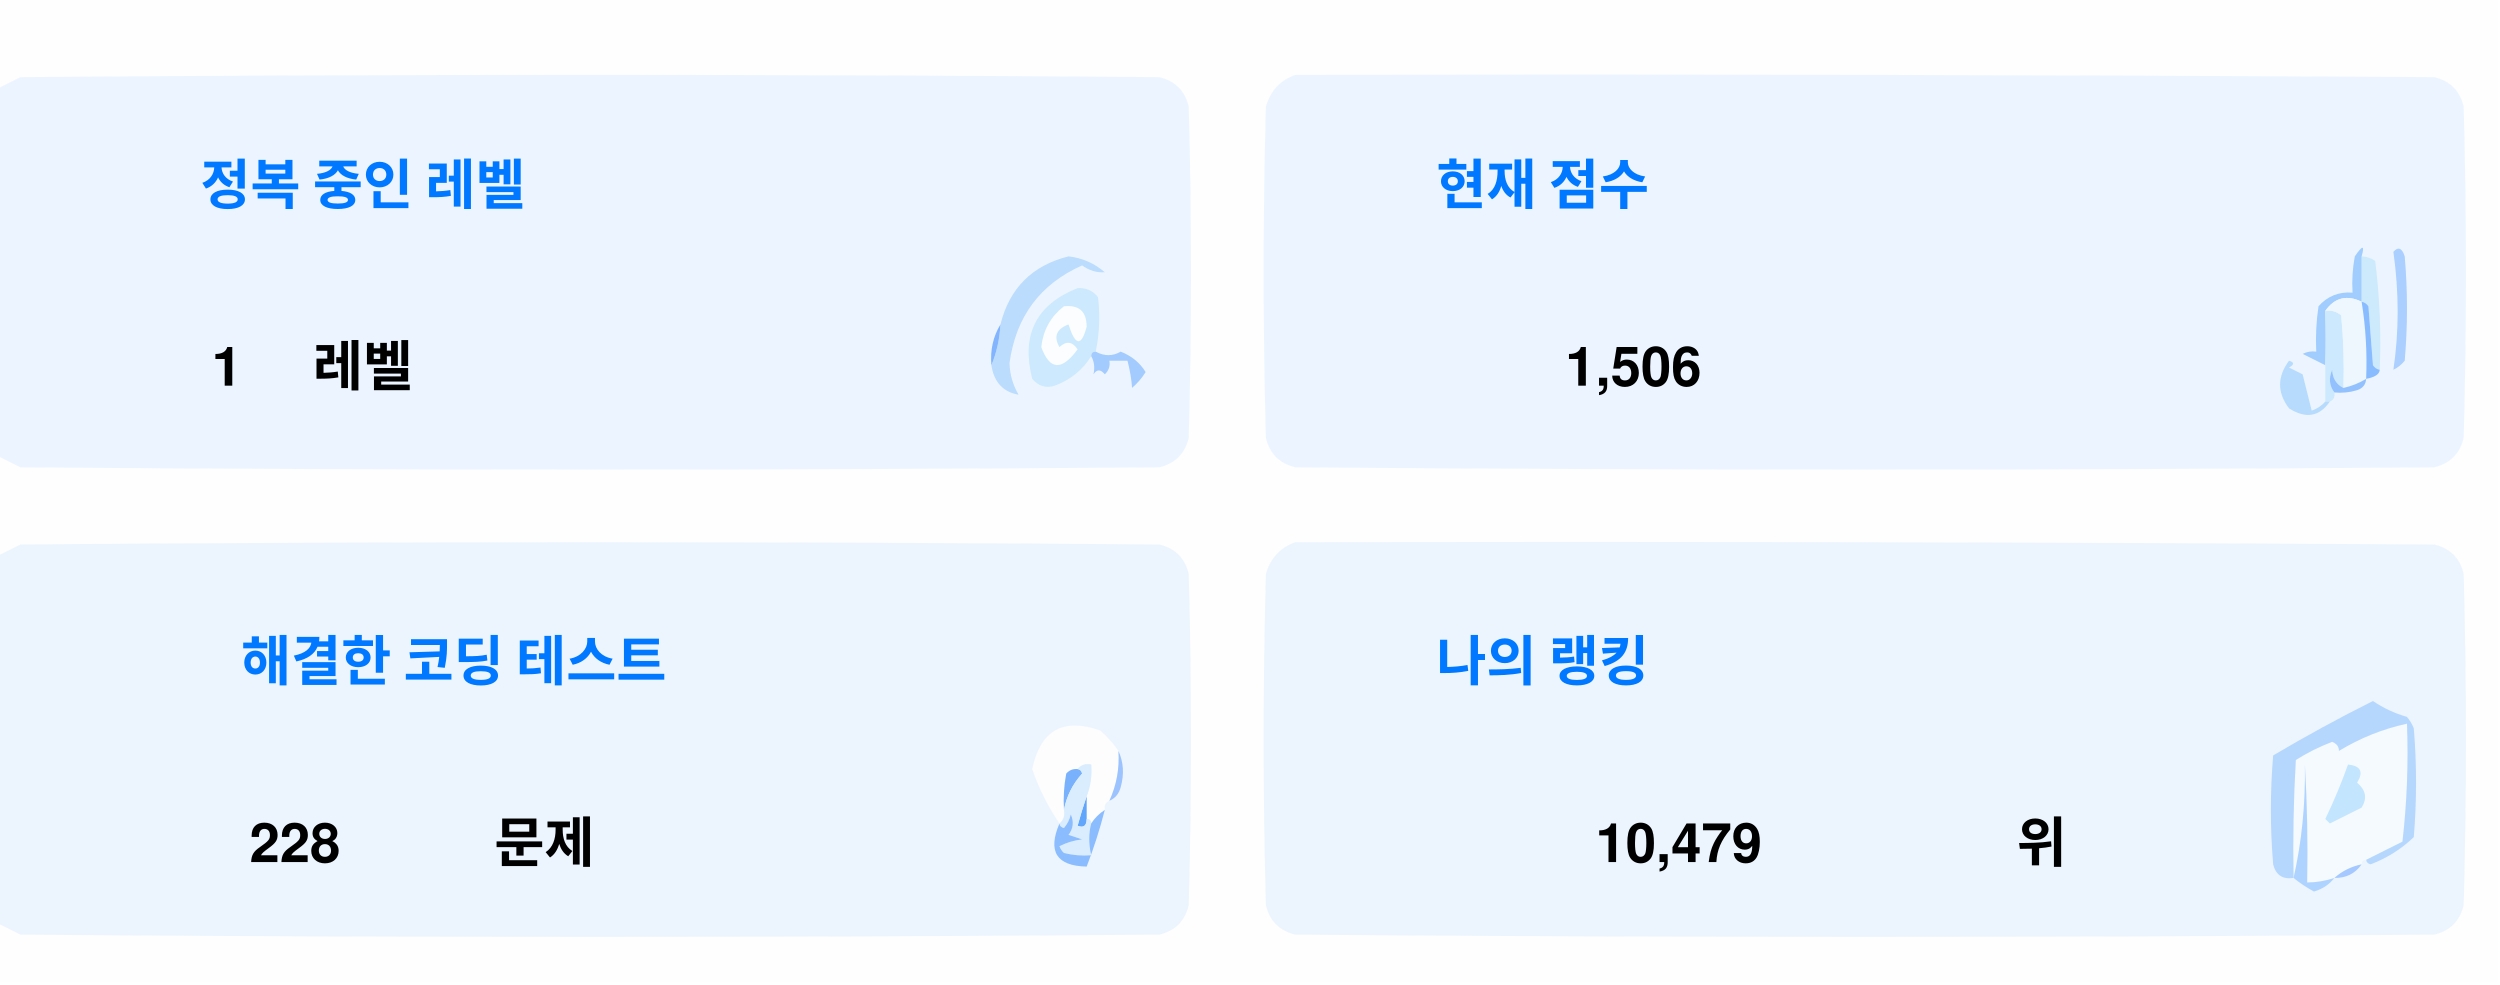
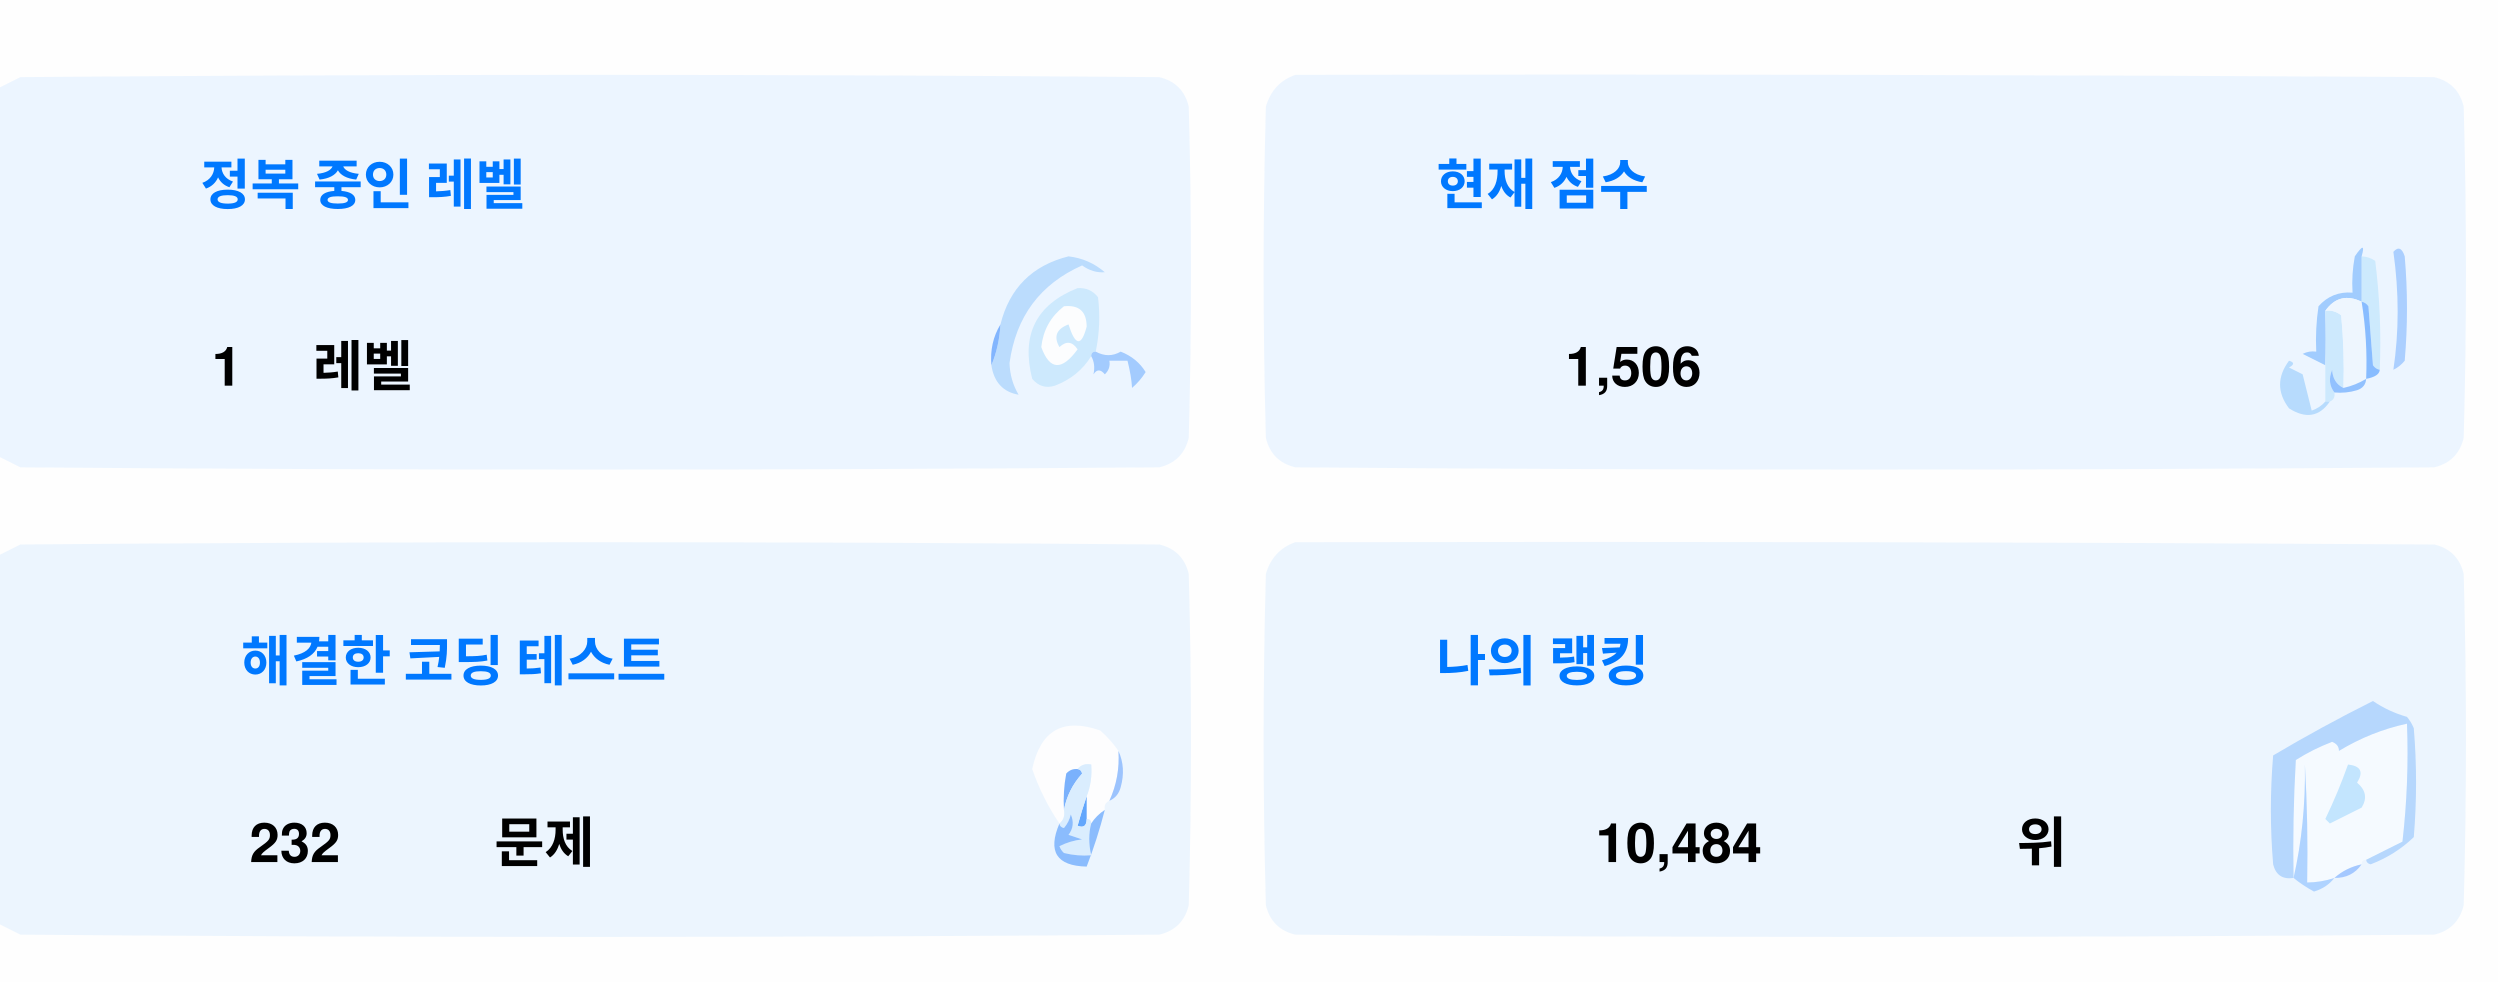
<svg xmlns="http://www.w3.org/2000/svg" version="1.1" width="551px" height="217px" style="shape-rendering:geometricPrecision; text-rendering:geometricPrecision; image-rendering:optimizeQuality; fill-rule:evenodd; clip-rule:evenodd">
  <style>
            .title {
-                 color: #A9A9A9;
+                 color: #0078ff;
                font-size: 1rem;
                line-height: 1.5rem;
                font-weight: bold;
                font-family: -apple-system,BlinkMacSystemFont,Segoe UI,Helvetica,Arial,sans-serif,Apple Color Emoji,Segoe UI Emoji;
            }
        
            .desc {
-                 color: #A9A9A9;
+                 color: #0078ff;
                font-size: 2.5rem;
                font-weight: bold;
                line-height: 1.5rem;
                font-family: -apple-system,BlinkMacSystemFont,Segoe UI,Helvetica,Arial,sans-serif,Apple Color Emoji,Segoe UI Emoji;
            }
        
            .desc-2 {
-                 color: #A9A9A9;
+                 color: #0078ff;
                font-size: 1rem;
                font-weight: bold;
                line-height: 1.5rem;
                font-family: -apple-system,BlinkMacSystemFont,Segoe UI,Helvetica,Arial,sans-serif,Apple Color Emoji,Segoe UI Emoji;
            }
        
            .text, .desc {
                animation: twinkling 4s ease-in-out infinite;
            }
        
            @keyframes twinkling {
                40% { opacity: 1; }
                50% { opacity: 0.5; }
                60% { opacity: 1; }
                70% { opacity: 0.5; }
                80% { opacity: 1; }
            };
        </style>
  <g>
    <path style="opacity:1" fill="#fefefe" d="M -0.5,-0.5 C 183.167,-0.5 366.833,-0.5 550.5,-0.5C 550.5,71.833 550.5,144.167 550.5,216.5C 366.833,216.5 183.167,216.5 -0.5,216.5C -0.5,212.167 -0.5,207.833 -0.5,203.5C 1.14,204.32 2.807,205.153 4.5,206C 88.167,206.667 171.833,206.667 255.5,206C 259,205.167 261.167,203 262,199.5C 262.667,175.167 262.667,150.833 262,126.5C 261.167,123 259,120.833 255.5,120C 171.833,119.333 88.167,119.333 4.5,120C 2.807,120.847 1.14,121.68 -0.5,122.5C -0.5,115.167 -0.5,107.833 -0.5,100.5C 1.14,101.32 2.807,102.153 4.5,103C 88.167,103.667 171.833,103.667 255.5,103C 259,102.167 261.167,100 262,96.5C 262.667,72.167 262.667,47.833 262,23.5C 261.167,20 259,17.833 255.5,17C 171.833,16.333 88.167,16.333 4.5,17C 2.807,17.847 1.14,18.68 -0.5,19.5C -0.5,12.833 -0.5,6.167 -0.5,-0.5 Z" />
  </g>
  <g>
    <path style="opacity:1" fill="#ecf5ff" d="M -0.5,100.5 C -0.5,73.5 -0.5,46.5 -0.5,19.5C 1.14,18.68 2.807,17.847 4.5,17C 88.167,16.333 171.833,16.333 255.5,17C 259,17.833 261.167,20 262,23.5C 262.667,47.833 262.667,72.167 262,96.5C 261.167,100 259,102.167 255.5,103C 171.833,103.667 88.167,103.667 4.5,103C 2.807,102.153 1.14,101.32 -0.5,100.5 Z" />
  </g>
  <g>
    <path style="opacity:1" fill="#ecf5ff" d="M 285.5,16.5 C 369.167,16.333 452.834,16.5 536.5,17C 540,17.833 542.167,20 543,23.5C 543.667,47.833 543.667,72.167 543,96.5C 542.167,100 540,102.167 536.5,103C 452.833,103.667 369.167,103.667 285.5,103C 282,102.167 279.833,100 279,96.5C 278.333,72.167 278.333,47.833 279,23.5C 280.018,19.985 282.185,17.652 285.5,16.5 Z" />
  </g>
  <g>
    <path style="opacity:1" fill="#cdeafd" d="M 520.5,56.5 C 521.583,56.539 522.583,56.873 523.5,57.5C 524.498,65.472 524.831,73.472 524.5,81.5C 523.883,81.389 523.383,81.056 523,80.5C 522.667,76.167 522.333,71.833 522,67.5C 521.617,66.944 521.117,66.611 520.5,66.5C 520.5,63.167 520.5,59.833 520.5,56.5 Z" />
  </g>
  <g>
    <path style="opacity:1" fill="#abcfff" d="M 527.5,55.5 C 528.566,54.308 529.399,54.641 530,56.5C 530.667,64.167 530.667,71.833 530,79.5C 529.311,80.357 528.478,81.023 527.5,81.5C 528.758,73.08 528.758,64.414 527.5,55.5 Z" />
  </g>
  <g>
    <path style="opacity:1" fill="#bbdcfd" d="M 218.5,80.5 C 219.657,77.727 220.324,74.727 220.5,71.5C 222.49,63.51 227.49,58.51 235.5,56.5C 238.528,56.847 241.194,58.014 243.5,60C 241.744,60.141 240.078,59.641 238.5,58.5C 229.247,62.607 223.914,69.773 222.5,80C 222.565,82.526 223.232,84.859 224.5,87C 221.07,86.397 219.07,84.231 218.5,80.5 Z" />
  </g>
  <g>
    <path style="opacity:1" fill="#cde9fd" d="M 241.5,77.5 C 240.833,77.5 240.5,77.833 240.5,78.5C 238.628,81.529 235.961,83.695 232.5,85C 230.536,85.624 228.869,85.124 227.5,83.5C 225.021,73.791 228.354,67.124 237.5,63.5C 239.374,63.39 240.874,64.056 242,65.5C 242.497,69.524 242.331,73.524 241.5,77.5 Z" />
  </g>
  <g>
    <path style="opacity:1" fill="#fcfdfe" d="M 234.5,67.5 C 237.826,67.162 239.493,68.662 239.5,72C 238.334,76.434 237,76.267 235.5,71.5C 232.832,72.515 232.166,74.182 233.5,76.5C 235.017,75.089 236.351,75.256 237.5,77C 234.006,81.771 231.34,81.605 229.5,76.5C 229.904,72.771 231.571,69.771 234.5,67.5 Z" />
  </g>
  <g>
    <path style="opacity:1" fill="#a1ccfe" d="M 520.5,56.5 C 520.5,59.833 520.5,63.167 520.5,66.5C 517.238,64.922 514.572,65.589 512.5,68.5C 512.617,72.81 512.617,76.81 512.5,80.5C 510.86,79.68 509.193,78.847 507.5,78C 508.448,77.517 509.448,77.35 510.5,77.5C 510.335,74.15 510.502,70.817 511,67.5C 512.995,65.253 515.495,64.253 518.5,64.5C 518.336,61.813 518.503,59.146 519,56.5C 520.731,53.969 521.231,53.969 520.5,56.5 Z" />
  </g>
  <g>
    <path style="opacity:1" fill="#cde9fd" d="M 512.5,68.5 C 513.822,68.33 514.989,68.663 516,69.5C 516.499,74.823 516.666,80.156 516.5,85.5C 514.955,84.77 514.122,83.437 514,81.5C 513.22,83.387 513.387,85.054 514.5,86.5C 514.672,87.492 514.338,88.158 513.5,88.5C 513.167,88.5 512.833,88.5 512.5,88.5C 512.5,85.833 512.5,83.167 512.5,80.5C 512.617,76.81 512.617,72.81 512.5,68.5 Z" />
  </g>
  <g>
    <path style="opacity:1" fill="#eef6fe" d="M 520.5,66.5 C 521.407,72.106 521.74,77.773 521.5,83.5C 519.95,84.441 518.284,85.108 516.5,85.5C 516.666,80.156 516.499,74.823 516,69.5C 514.989,68.663 513.822,68.33 512.5,68.5C 514.572,65.589 517.238,64.922 520.5,66.5 Z" />
  </g>
  <g>
    <path style="opacity:1" fill="#88bcff" d="M 520.5,66.5 C 521.117,66.611 521.617,66.944 522,67.5C 522.333,71.833 522.667,76.167 523,80.5C 523.383,81.056 523.883,81.389 524.5,81.5C 524.445,82.469 523.445,83.136 521.5,83.5C 521.74,77.773 521.407,72.106 520.5,66.5 Z" />
  </g>
  <g>
    <path style="opacity:1" fill="#82b5fe" d="M 220.5,71.5 C 220.324,74.727 219.657,77.727 218.5,80.5C 218.215,77.171 218.882,74.171 220.5,71.5 Z" />
  </g>
  <g>
    <path style="opacity:1" fill="#a3cbfe" d="M 240.5,78.5 C 240.5,77.833 240.833,77.5 241.5,77.5C 243.391,78.536 245.224,78.536 247,77.5C 249.391,78.429 251.225,79.929 252.5,82C 251.681,83.319 250.681,84.486 249.5,85.5C 249.409,83.777 249.075,81.777 248.5,79.5C 247.167,79.5 245.833,79.5 244.5,79.5C 244.719,80.675 244.386,81.675 243.5,82.5C 242.575,81.359 241.741,81.359 241,82.5C 241.331,80.981 241.164,79.648 240.5,78.5 Z" />
  </g>
  <g>
    <path style="opacity:1" fill="#b7dbfd" d="M 512.5,88.5 C 512.833,88.5 513.167,88.5 513.5,88.5C 511.199,91.857 508.199,92.357 504.5,90C 501.872,86.535 501.872,83.035 504.5,79.5C 505.696,79.846 505.696,80.346 504.5,81C 505.5,81.5 506.5,82 507.5,82.5C 508.167,85.167 508.833,87.833 509.5,90.5C 510.739,90.058 511.739,89.391 512.5,88.5 Z" />
  </g>
  <g>
    <path style="opacity:1" fill="#92c1fe" d="M 516.5,85.5 C 518.284,85.108 519.95,84.441 521.5,83.5C 521.423,84.75 520.756,85.583 519.5,86C 517.866,86.493 516.199,86.66 514.5,86.5C 513.387,85.054 513.22,83.387 514,81.5C 514.122,83.437 514.955,84.77 516.5,85.5 Z" />
  </g>
  <g>
    <path style="opacity:1" fill="#ecf5fe" d="M -0.5,203.5 C -0.5,176.5 -0.5,149.5 -0.5,122.5C 1.14,121.68 2.807,120.847 4.5,120C 88.167,119.333 171.833,119.333 255.5,120C 259,120.833 261.167,123 262,126.5C 262.667,150.833 262.667,175.167 262,199.5C 261.167,203 259,205.167 255.5,206C 171.833,206.667 88.167,206.667 4.5,206C 2.807,205.153 1.14,204.32 -0.5,203.5 Z" />
  </g>
  <g>
    <path style="opacity:1" fill="#ecf5fe" d="M 285.5,119.5 C 369.167,119.333 452.834,119.5 536.5,120C 540,120.833 542.167,123 543,126.5C 543.667,150.833 543.667,175.167 543,199.5C 542.167,203 540,205.167 536.5,206C 452.833,206.667 369.167,206.667 285.5,206C 282,205.167 279.833,203 279,199.5C 278.333,175.167 278.333,150.833 279,126.5C 280.018,122.985 282.185,120.652 285.5,119.5 Z" />
  </g>
  <g>
    <path style="opacity:1" fill="#fdfdfe" d="M 246.5,165.5 C 246.758,169.367 246.092,173.034 244.5,176.5C 243.662,176.842 243.328,177.508 243.5,178.5C 242.272,179.306 241.272,180.306 240.5,181.5C 240.5,180.833 240.167,180.5 239.5,180.5C 239.5,178.833 239.5,177.167 239.5,175.5C 240.369,173.283 240.702,170.95 240.5,168.5C 239.209,168.263 238.209,168.596 237.5,169.5C 236.504,169.414 235.671,169.748 235,170.5C 234.503,173.146 234.336,175.813 234.5,178.5C 234.737,179.791 234.404,180.791 233.5,181.5C 230.986,177.806 228.986,173.806 227.5,169.5C 229.309,160.957 234.309,158.124 242.5,161C 244.07,162.397 245.404,163.897 246.5,165.5 Z" />
  </g>
  <g>
    <path style="opacity:1" fill="#f5faff" d="M 521.5,189.5 C 520.833,189.5 520.5,189.833 520.5,190.5C 518.181,190.992 516.181,191.992 514.5,193.5C 512.565,194.15 510.565,194.483 508.5,194.5C 508.666,185.827 508.5,177.16 508,168.5C 508.141,177.227 507.308,185.56 505.5,193.5C 505.334,184.827 505.5,176.16 506,167.5C 508.527,165.903 511.194,164.57 514,163.5C 515.011,163.892 515.511,164.559 515.5,165.5C 520.21,162.641 525.21,160.641 530.5,159.5C 530.831,168.192 530.498,176.859 529.5,185.5C 526.807,186.847 524.14,188.18 521.5,189.5 Z" />
  </g>
  <g>
    <path style="opacity:1" fill="#b6d7fd" d="M 521.5,189.5 C 524.14,188.18 526.807,186.847 529.5,185.5C 530.498,176.859 530.831,168.192 530.5,159.5C 525.21,160.641 520.21,162.641 515.5,165.5C 515.511,164.559 515.011,163.892 514,163.5C 511.194,164.57 508.527,165.903 506,167.5C 505.5,176.16 505.334,184.827 505.5,193.5C 503.089,193.863 501.589,192.863 501,190.5C 500.333,182.5 500.333,174.5 501,166.5C 508.173,162.246 515.507,158.246 523,154.5C 525.304,156.068 527.804,157.235 530.5,158C 531.126,158.75 531.626,159.584 532,160.5C 532.667,168.5 532.667,176.5 532,184.5C 529.292,187.111 526.125,189.111 522.5,190.5C 521.893,190.376 521.56,190.043 521.5,189.5 Z" />
  </g>
  <g>
    <path style="opacity:1" fill="#c3e5fe" d="M 517.5,168.5 C 520.317,168.801 520.984,170.134 519.5,172.5C 521.439,174.122 521.772,175.956 520.5,178C 518.167,179.167 515.833,180.333 513.5,181.5C 513.167,181.167 512.833,180.833 512.5,180.5C 514.414,176.515 516.081,172.515 517.5,168.5 Z" />
  </g>
  <g>
    <path style="opacity:1" fill="#7ab1fc" d="M 237.5,169.5 C 238.043,169.56 238.376,169.893 238.5,170.5C 236.395,172.836 235.062,175.503 234.5,178.5C 234.336,175.813 234.503,173.146 235,170.5C 235.671,169.748 236.504,169.414 237.5,169.5 Z" />
  </g>
  <g>
    <path style="opacity:1" fill="#afd3ff" d="M 514.5,193.5 C 513.378,194.947 511.878,195.947 510,196.5C 508.348,195.601 506.848,194.601 505.5,193.5C 507.308,185.56 508.141,177.227 508,168.5C 508.5,177.16 508.666,185.827 508.5,194.5C 510.565,194.483 512.565,194.15 514.5,193.5 Z" />
  </g>
  <g>
    <path style="opacity:1" fill="#9cc3fd" d="M 246.5,165.5 C 247.634,167.966 247.801,170.633 247,173.5C 246.623,174.942 245.79,175.942 244.5,176.5C 246.092,173.034 246.758,169.367 246.5,165.5 Z" />
  </g>
  <g>
    <path style="opacity:1" fill="#62a6fc" d="M 239.5,175.5 C 239.5,177.167 239.5,178.833 239.5,180.5C 239.483,182.028 238.816,182.528 237.5,182C 238.117,179.723 238.784,177.556 239.5,175.5 Z" />
  </g>
  <g>
    <path style="opacity:1" fill="#daedfe" d="M 237.5,169.5 C 238.209,168.596 239.209,168.263 240.5,168.5C 240.702,170.95 240.369,173.283 239.5,175.5C 238.784,177.556 238.117,179.723 237.5,182C 238.816,182.528 239.483,182.028 239.5,180.5C 240.167,180.5 240.5,180.833 240.5,181.5C 239.918,183.669 239.918,186.002 240.5,188.5C 238.473,188.662 236.473,188.495 234.5,188C 234.043,187.586 233.709,187.086 233.5,186.5C 235.078,185.702 236.744,185.202 238.5,185C 237.5,184.667 236.5,184.333 235.5,184C 236.554,182.612 236.72,181.112 236,179.5C 235.751,180.624 235.251,181.624 234.5,182.5C 233.893,182.376 233.56,182.043 233.5,181.5C 234.404,180.791 234.737,179.791 234.5,178.5C 235.062,175.503 236.395,172.836 238.5,170.5C 238.376,169.893 238.043,169.56 237.5,169.5 Z" />
  </g>
  <g>
    <path style="opacity:1" fill="#8bbcfd" d="M 243.5,178.5 C 242.395,182.803 241.062,186.969 239.5,191C 232.857,190.847 230.857,187.68 233.5,181.5C 233.56,182.043 233.893,182.376 234.5,182.5C 235.251,181.624 235.751,180.624 236,179.5C 236.72,181.112 236.554,182.612 235.5,184C 236.5,184.333 237.5,184.667 238.5,185C 236.744,185.202 235.078,185.702 233.5,186.5C 233.709,187.086 234.043,187.586 234.5,188C 236.473,188.495 238.473,188.662 240.5,188.5C 239.918,186.002 239.918,183.669 240.5,181.5C 241.272,180.306 242.272,179.306 243.5,178.5 Z" />
  </g>
  <g>
    <path style="opacity:1" fill="#a4c8ff" d="M 520.5,190.5 C 519.089,192.539 517.089,193.539 514.5,193.5C 516.181,191.992 518.181,190.992 520.5,190.5 Z" />
  </g>
  <text text-anchor="middle" x="80" y="45" class="title" style="fill:#0078ff;" stroke="#none" stroke-width="1">정복 중인 레벨</text>
  <text text-anchor="middle" x="50" y="85" class="desc" stroke="#none" stroke-width="1">1</text>
  <text text-anchor="middle" x="80" y="85" class="desc-2" stroke="#none" stroke-width="1">레벨</text>
  <text text-anchor="middle" x="340" y="45" class="title" style="fill:#0078ff;" stroke="#none" stroke-width="1">현재 점수</text>
  <text text-anchor="middle" x="360" y="85" class="desc" stroke="#none" stroke-width="1">1,506</text>
  <text text-anchor="middle" x="100" y="150" class="title" style="fill:#0078ff;" stroke="#none" stroke-width="1">해결한 코딩 테스트</text>
-   <text text-anchor="middle" x="65" y="190" class="desc" stroke="#none" stroke-width="1">228</text>
+   <text text-anchor="middle" x="65" y="190" class="desc" stroke="#none" stroke-width="1">232</text>
  <text text-anchor="middle" x="120" y="190" class="desc-2" stroke="#none" stroke-width="1">문제</text>
  <text text-anchor="middle" x="340" y="150" class="title" style="fill:#0078ff;" stroke="#none" stroke-width="1">나의 랭킹</text>
-   <text text-anchor="middle" x="370" y="190" class="desc" stroke="#none" stroke-width="1">10,479</text>
+   <text text-anchor="middle" x="370" y="190" class="desc" stroke="#none" stroke-width="1">10,484</text>
  <text text-anchor="middle" x="450" y="190" class="desc-2" stroke="#none" stroke-width="1">위</text>
</svg>
